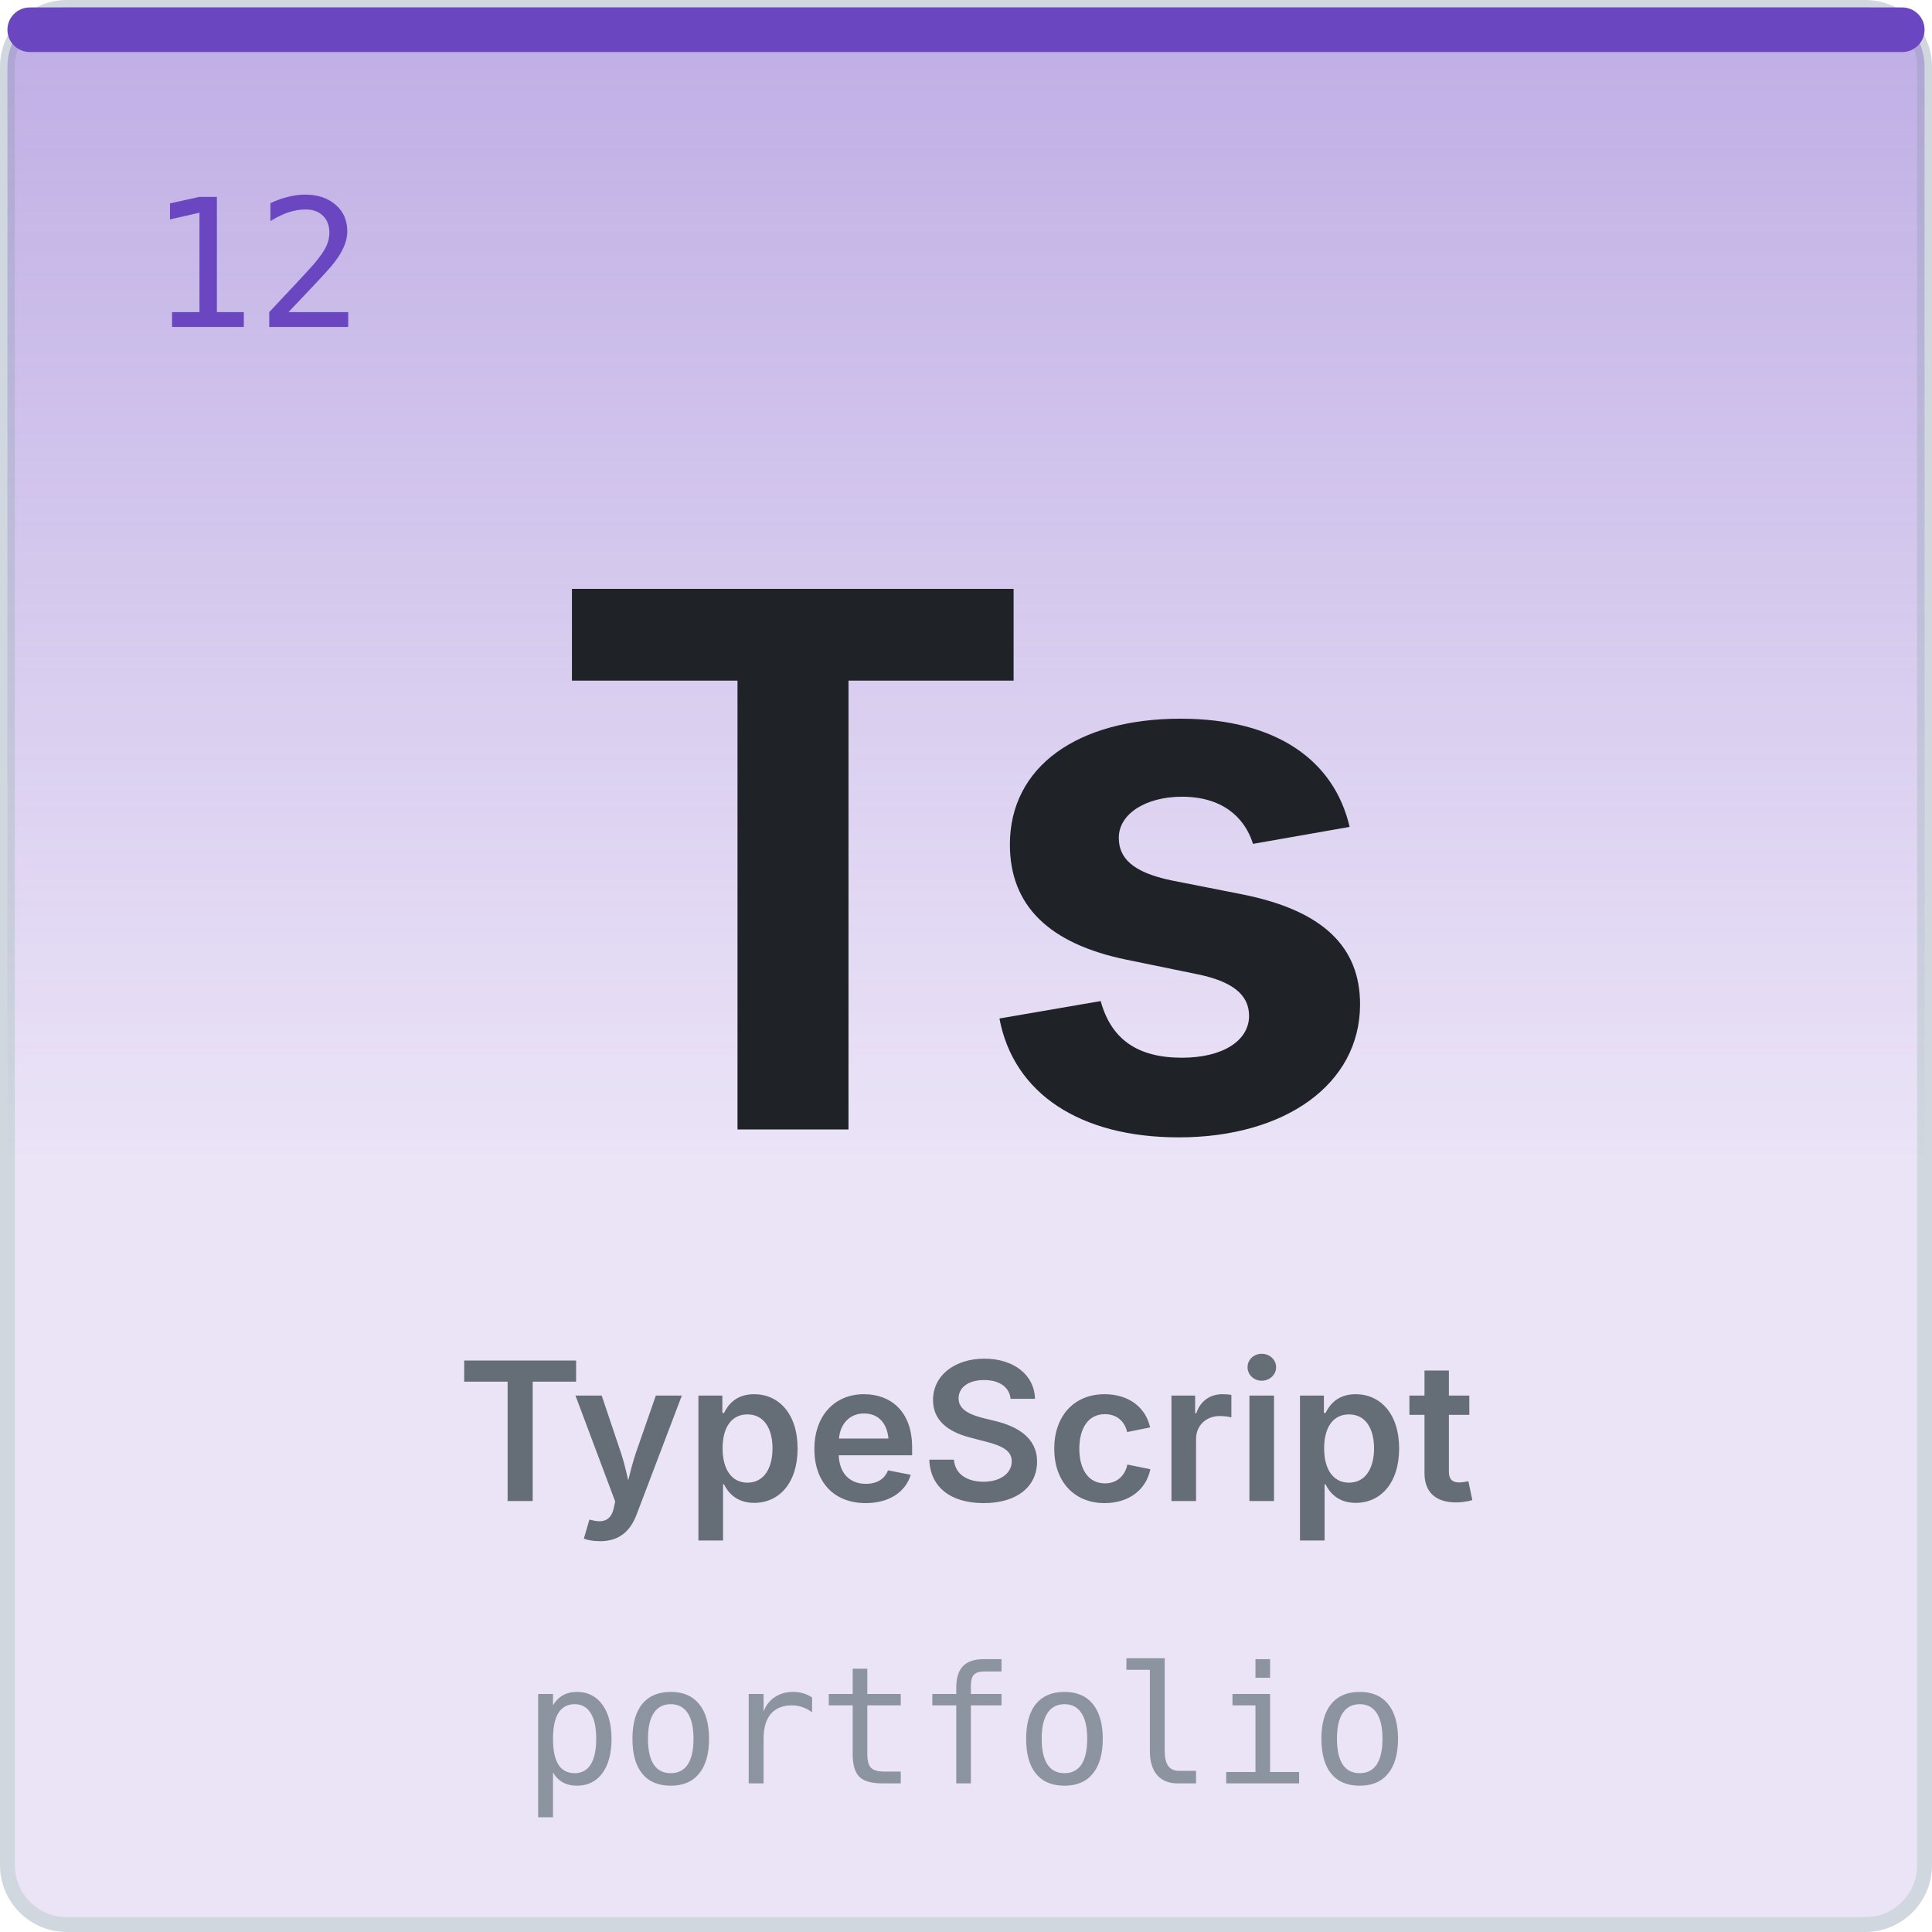
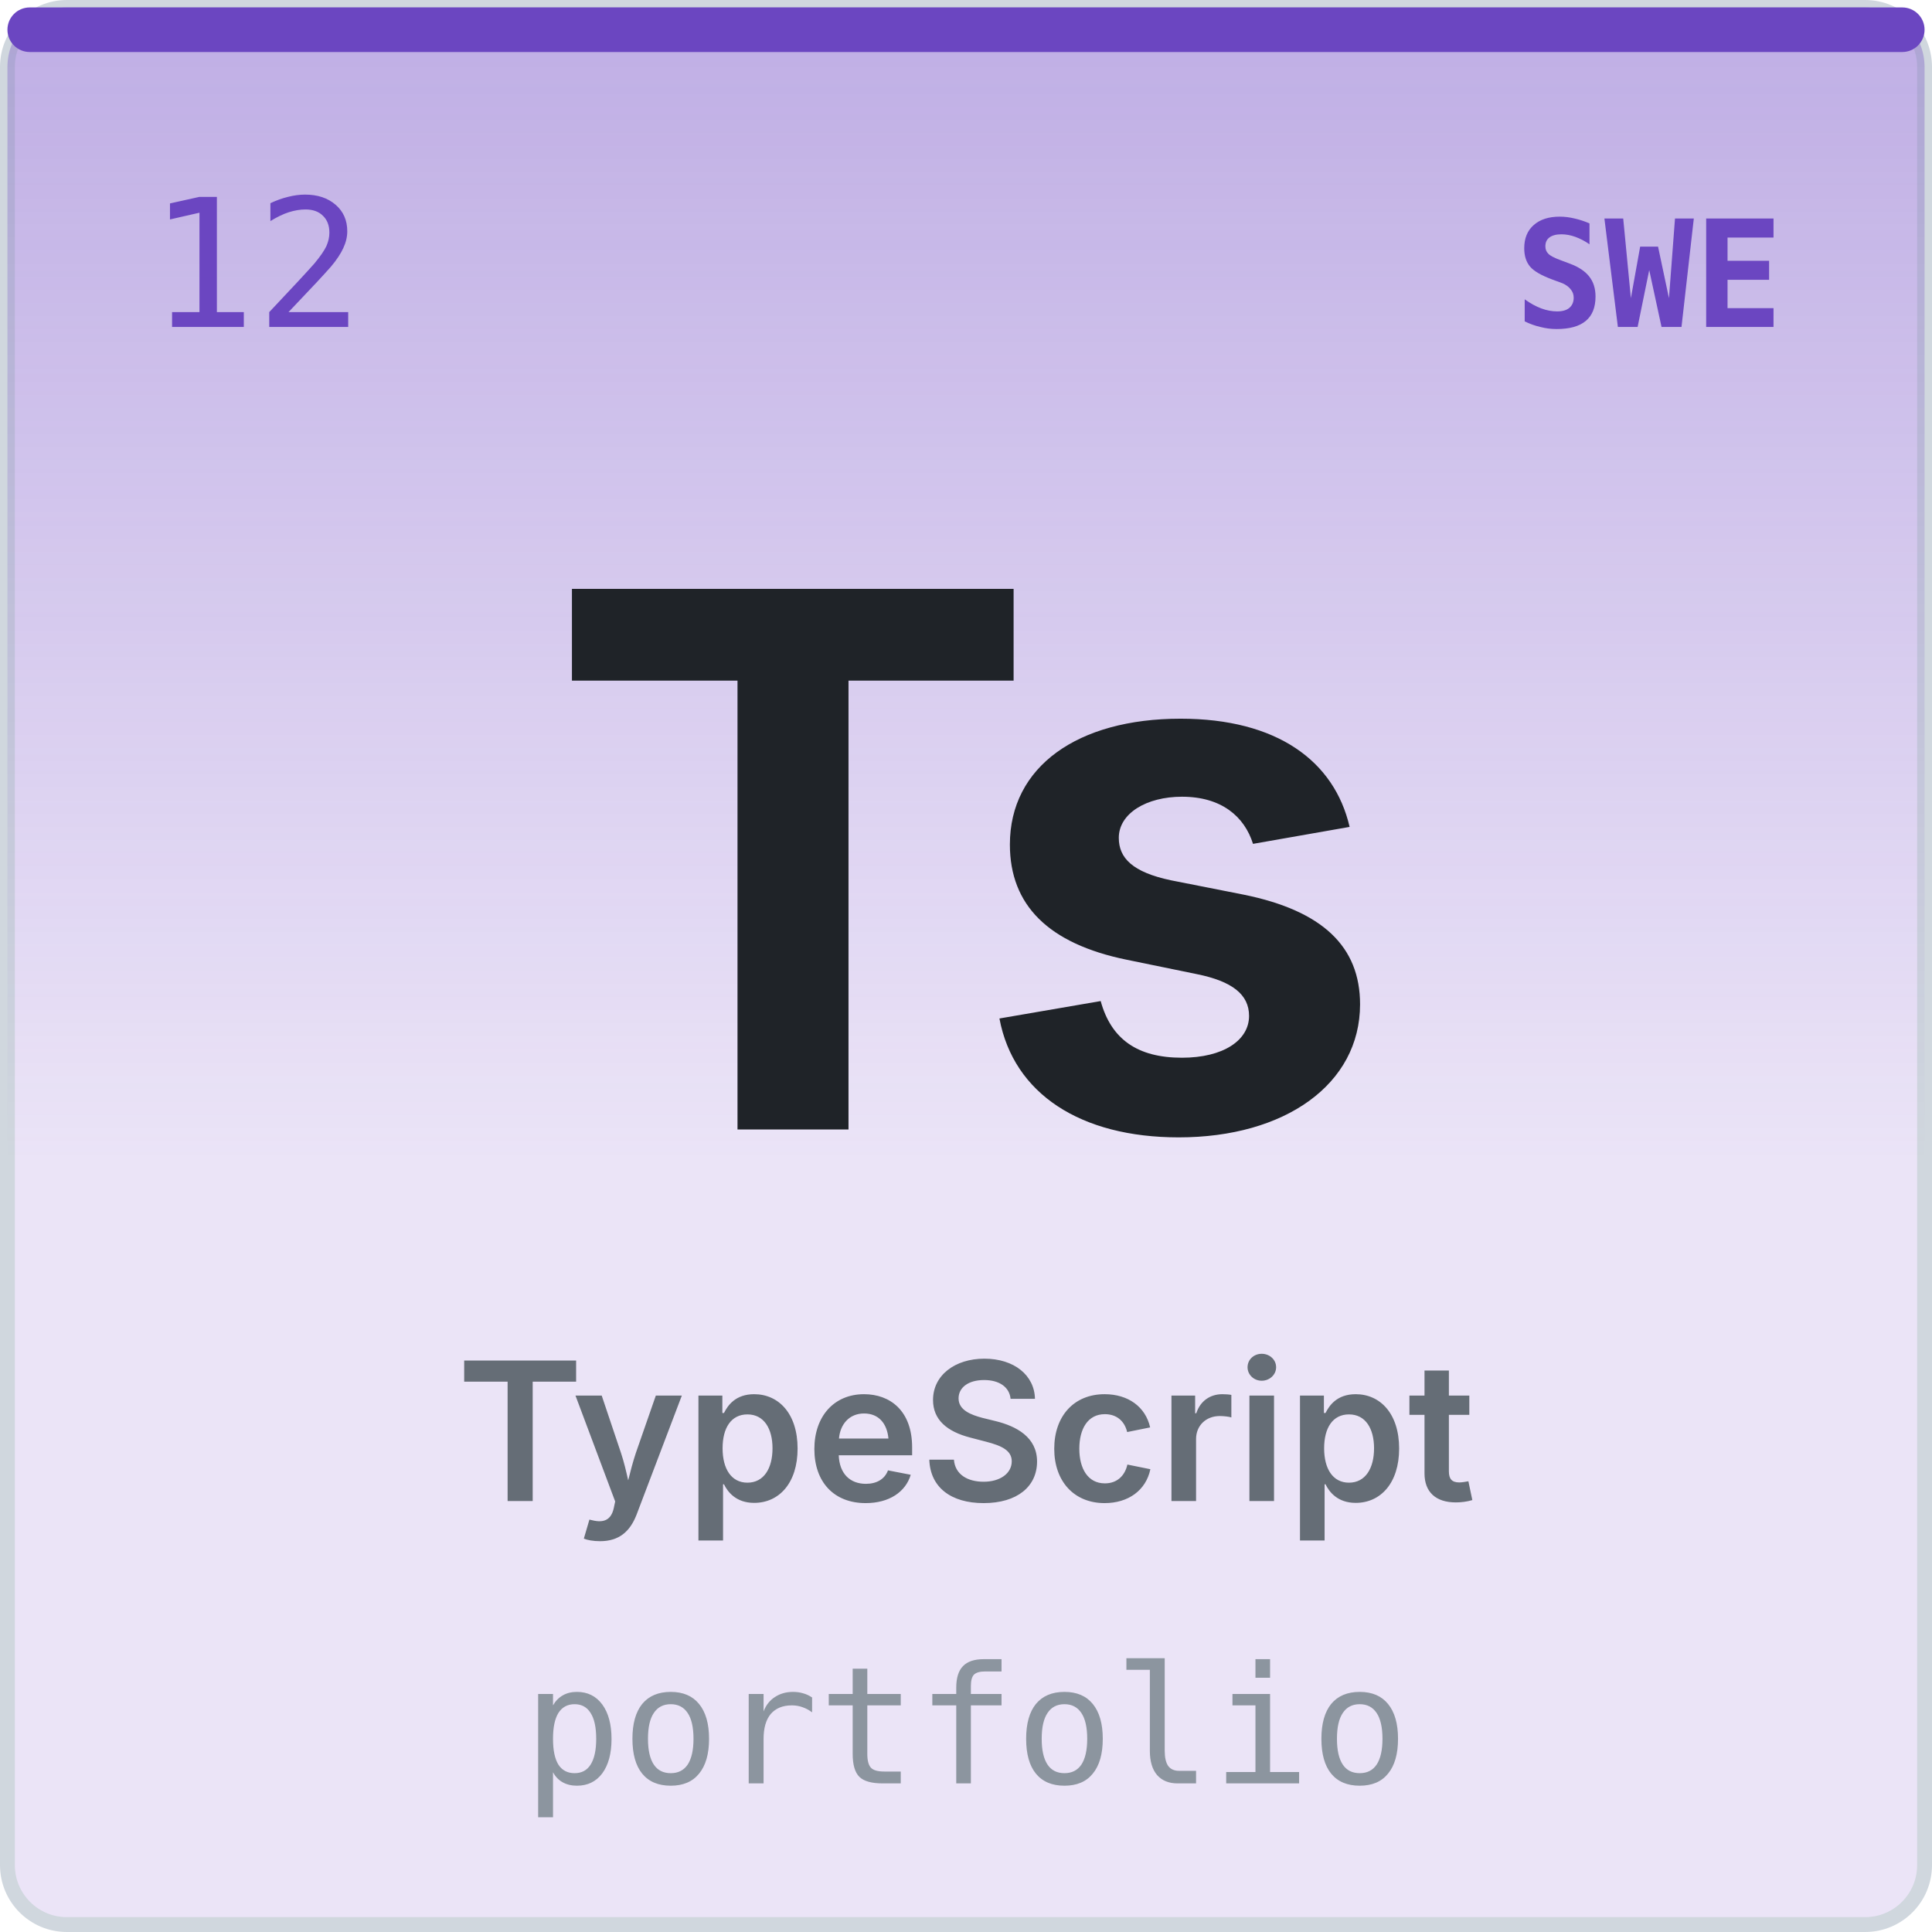
- <svg xmlns="http://www.w3.org/2000/svg" width="130" height="130" viewBox="0 0 130 130" role="img" aria-label="12 Ts TypeScript portfolio">
+ <svg xmlns="http://www.w3.org/2000/svg" width="130" height="130" viewBox="0 0 130 130" role="img" aria-label="12 Ts TypeScript portfolio SWE">
  <defs>
    <linearGradient id="g12" x1="0" y1="0" x2="0" y2="1">
      <stop offset="0%" stop-color="#6b46c1" stop-opacity="0.35" />
      <stop offset="60%" stop-color="#6b46c1" stop-opacity="0" />
    </linearGradient>
  </defs>
  <g opacity="1">
    <set attributeName="opacity" to="0" begin="0s" />
    <animate attributeName="opacity" from="0" to="1" begin="0.88s" dur="0.55s" fill="freeze" />
    <rect x="0.5" y="0.5" width="129" height="129" rx="4" fill="#ebe4f7" stroke="#d0d7de" stroke-width="1" />
    <rect x="0.5" y="0.5" width="129" height="129" rx="4" fill="url(#g12)" />
    <rect x="0.5" y="0.5" width="129" height="3" rx="1.5" fill="#6b46c1">
      <animate attributeName="opacity" values="1;0.45;1" dur="4s" begin="-2.52s" repeatCount="indefinite" />
    </rect>
    <text x="10" y="22" font-family="ui-monospace, SFMono-Regular, Menlo, monospace" font-size="12" font-weight="500" fill="#6b46c1">12</text>
+     <text x="120" y="22" font-family="ui-monospace, SFMono-Regular, Menlo, monospace" font-size="10" font-weight="600" fill="#6b46c1" text-anchor="end">SWE</text>
    <text x="65" y="76" font-family="-apple-system, BlinkMacSystemFont, Inter, system-ui, sans-serif" font-size="50" font-weight="700" fill="#1f2328" text-anchor="middle" letter-spacing="-1">Ts</text>
    <text x="65" y="101" font-family="-apple-system, BlinkMacSystemFont, Inter, system-ui, sans-serif" font-size="13" font-weight="600" fill="#656d76" text-anchor="middle">TypeScript</text>
    <text x="65" y="120" font-family="ui-monospace, SFMono-Regular, Menlo, monospace" font-size="11" fill="#8c959f" text-anchor="middle">portfolio</text>
  </g>
</svg>
